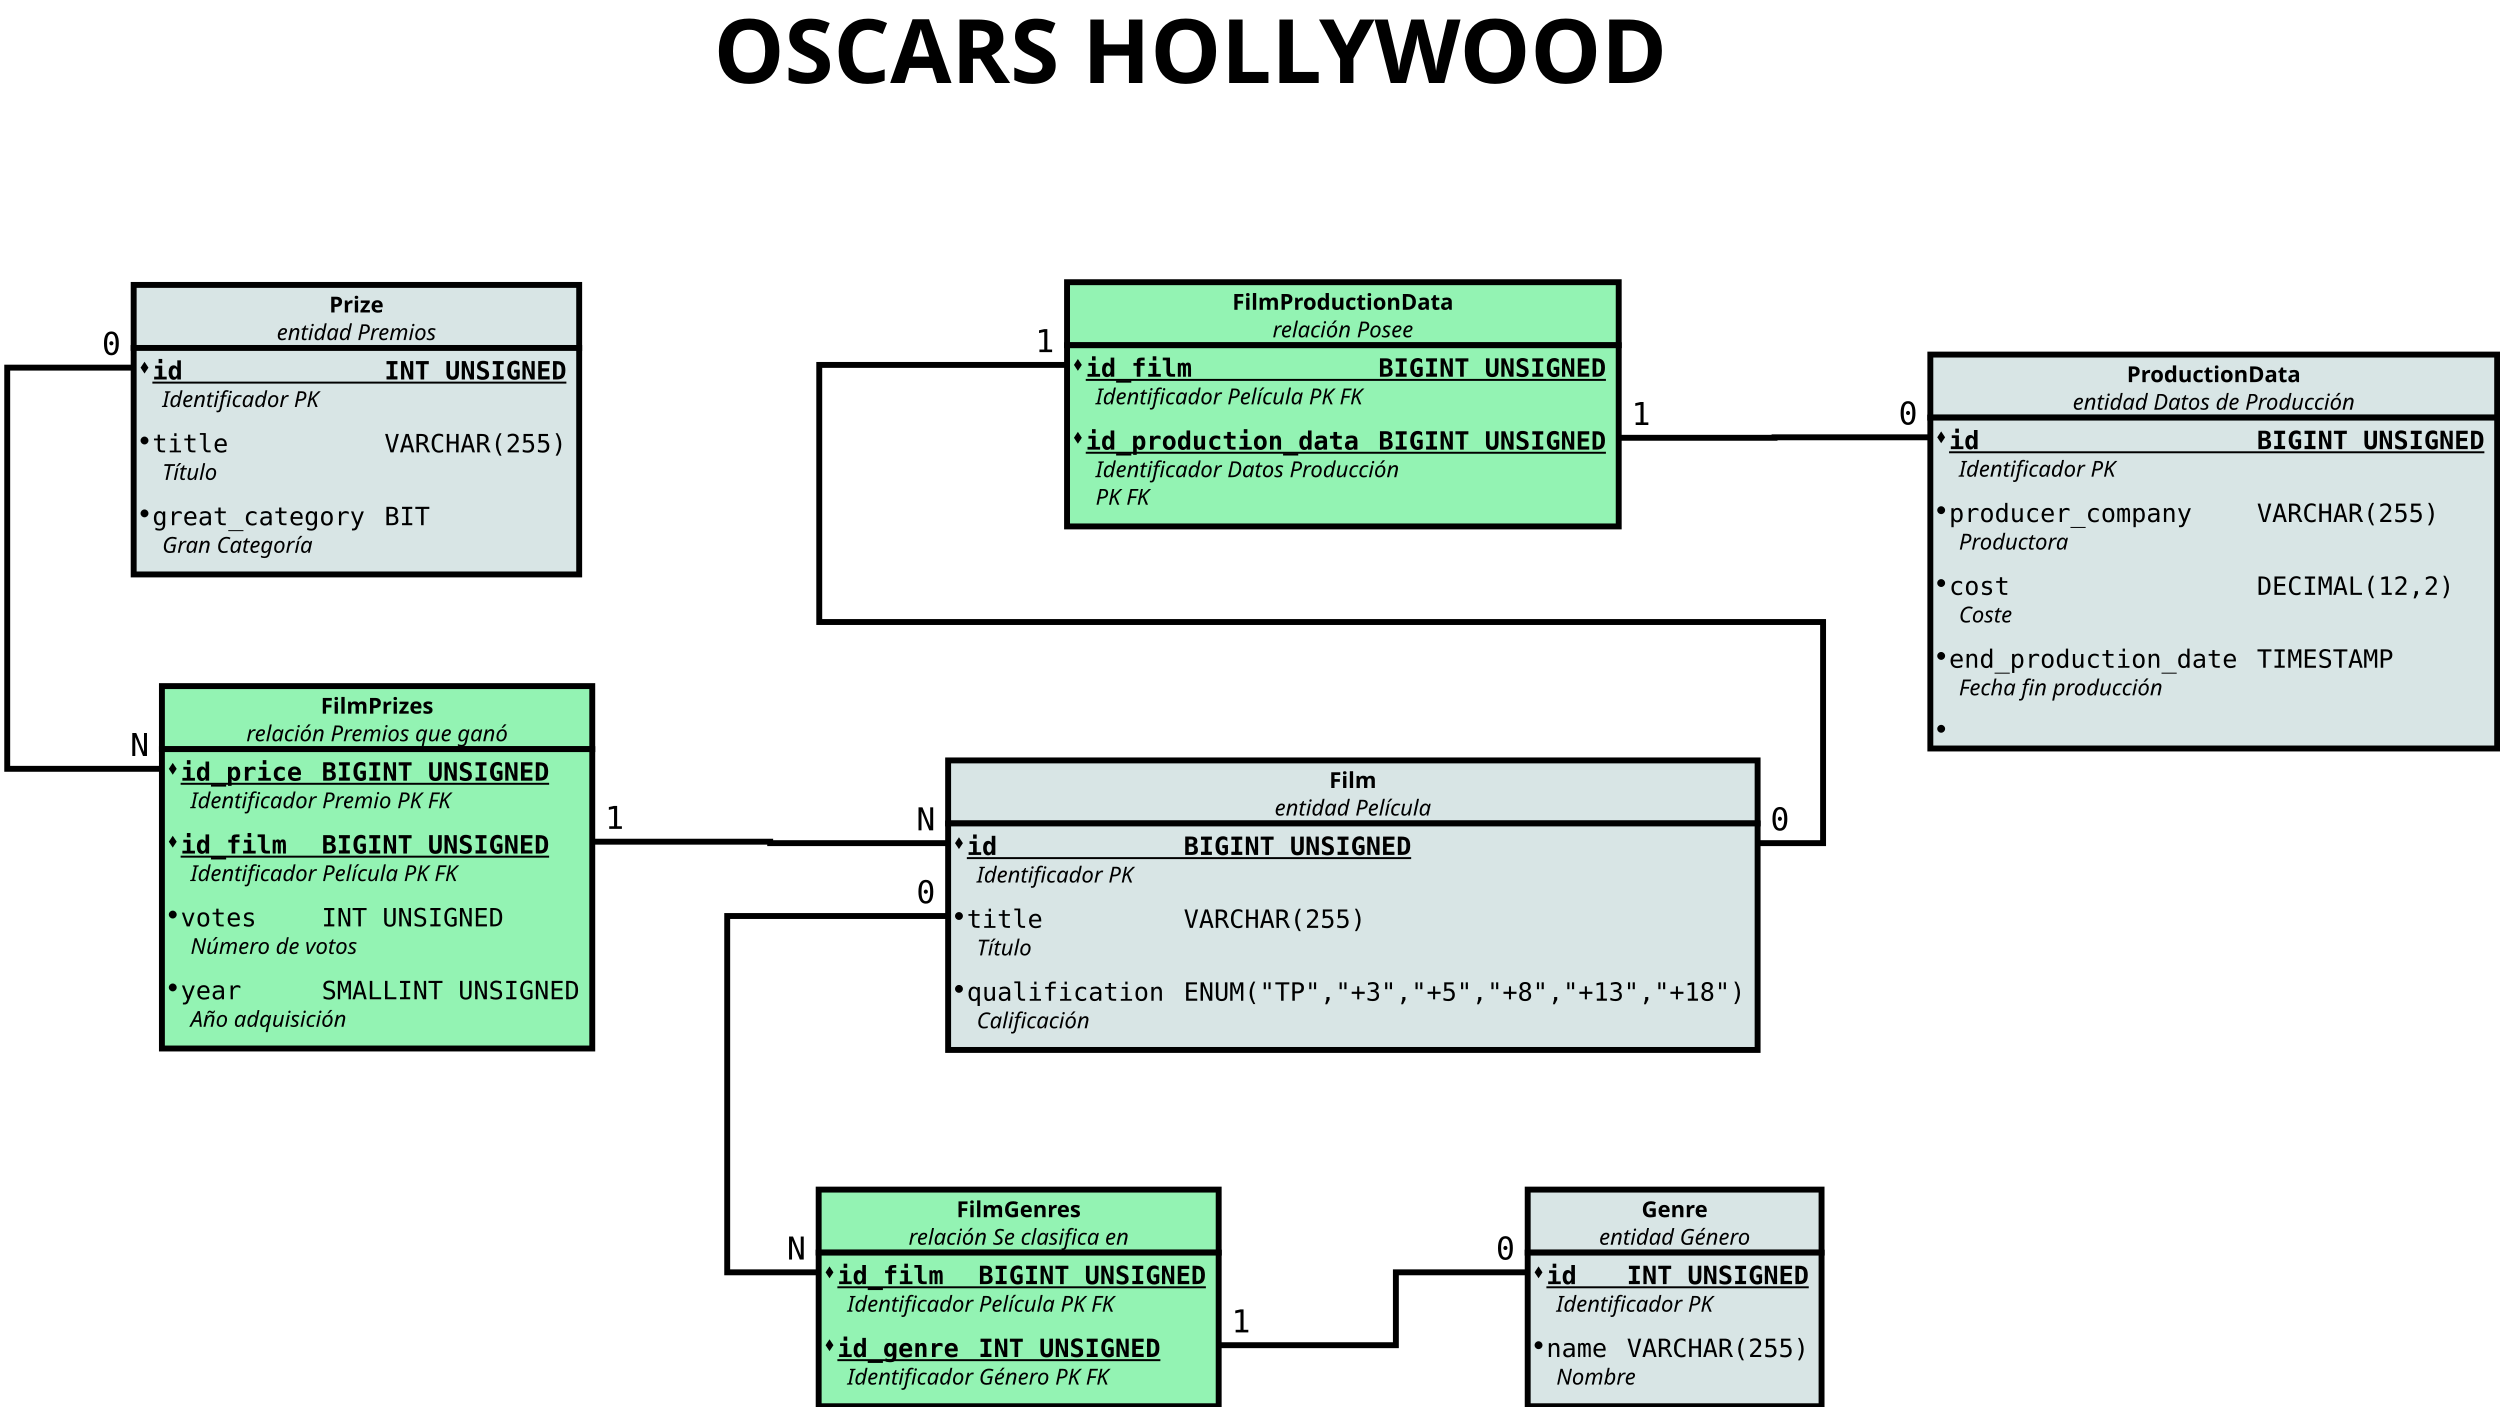
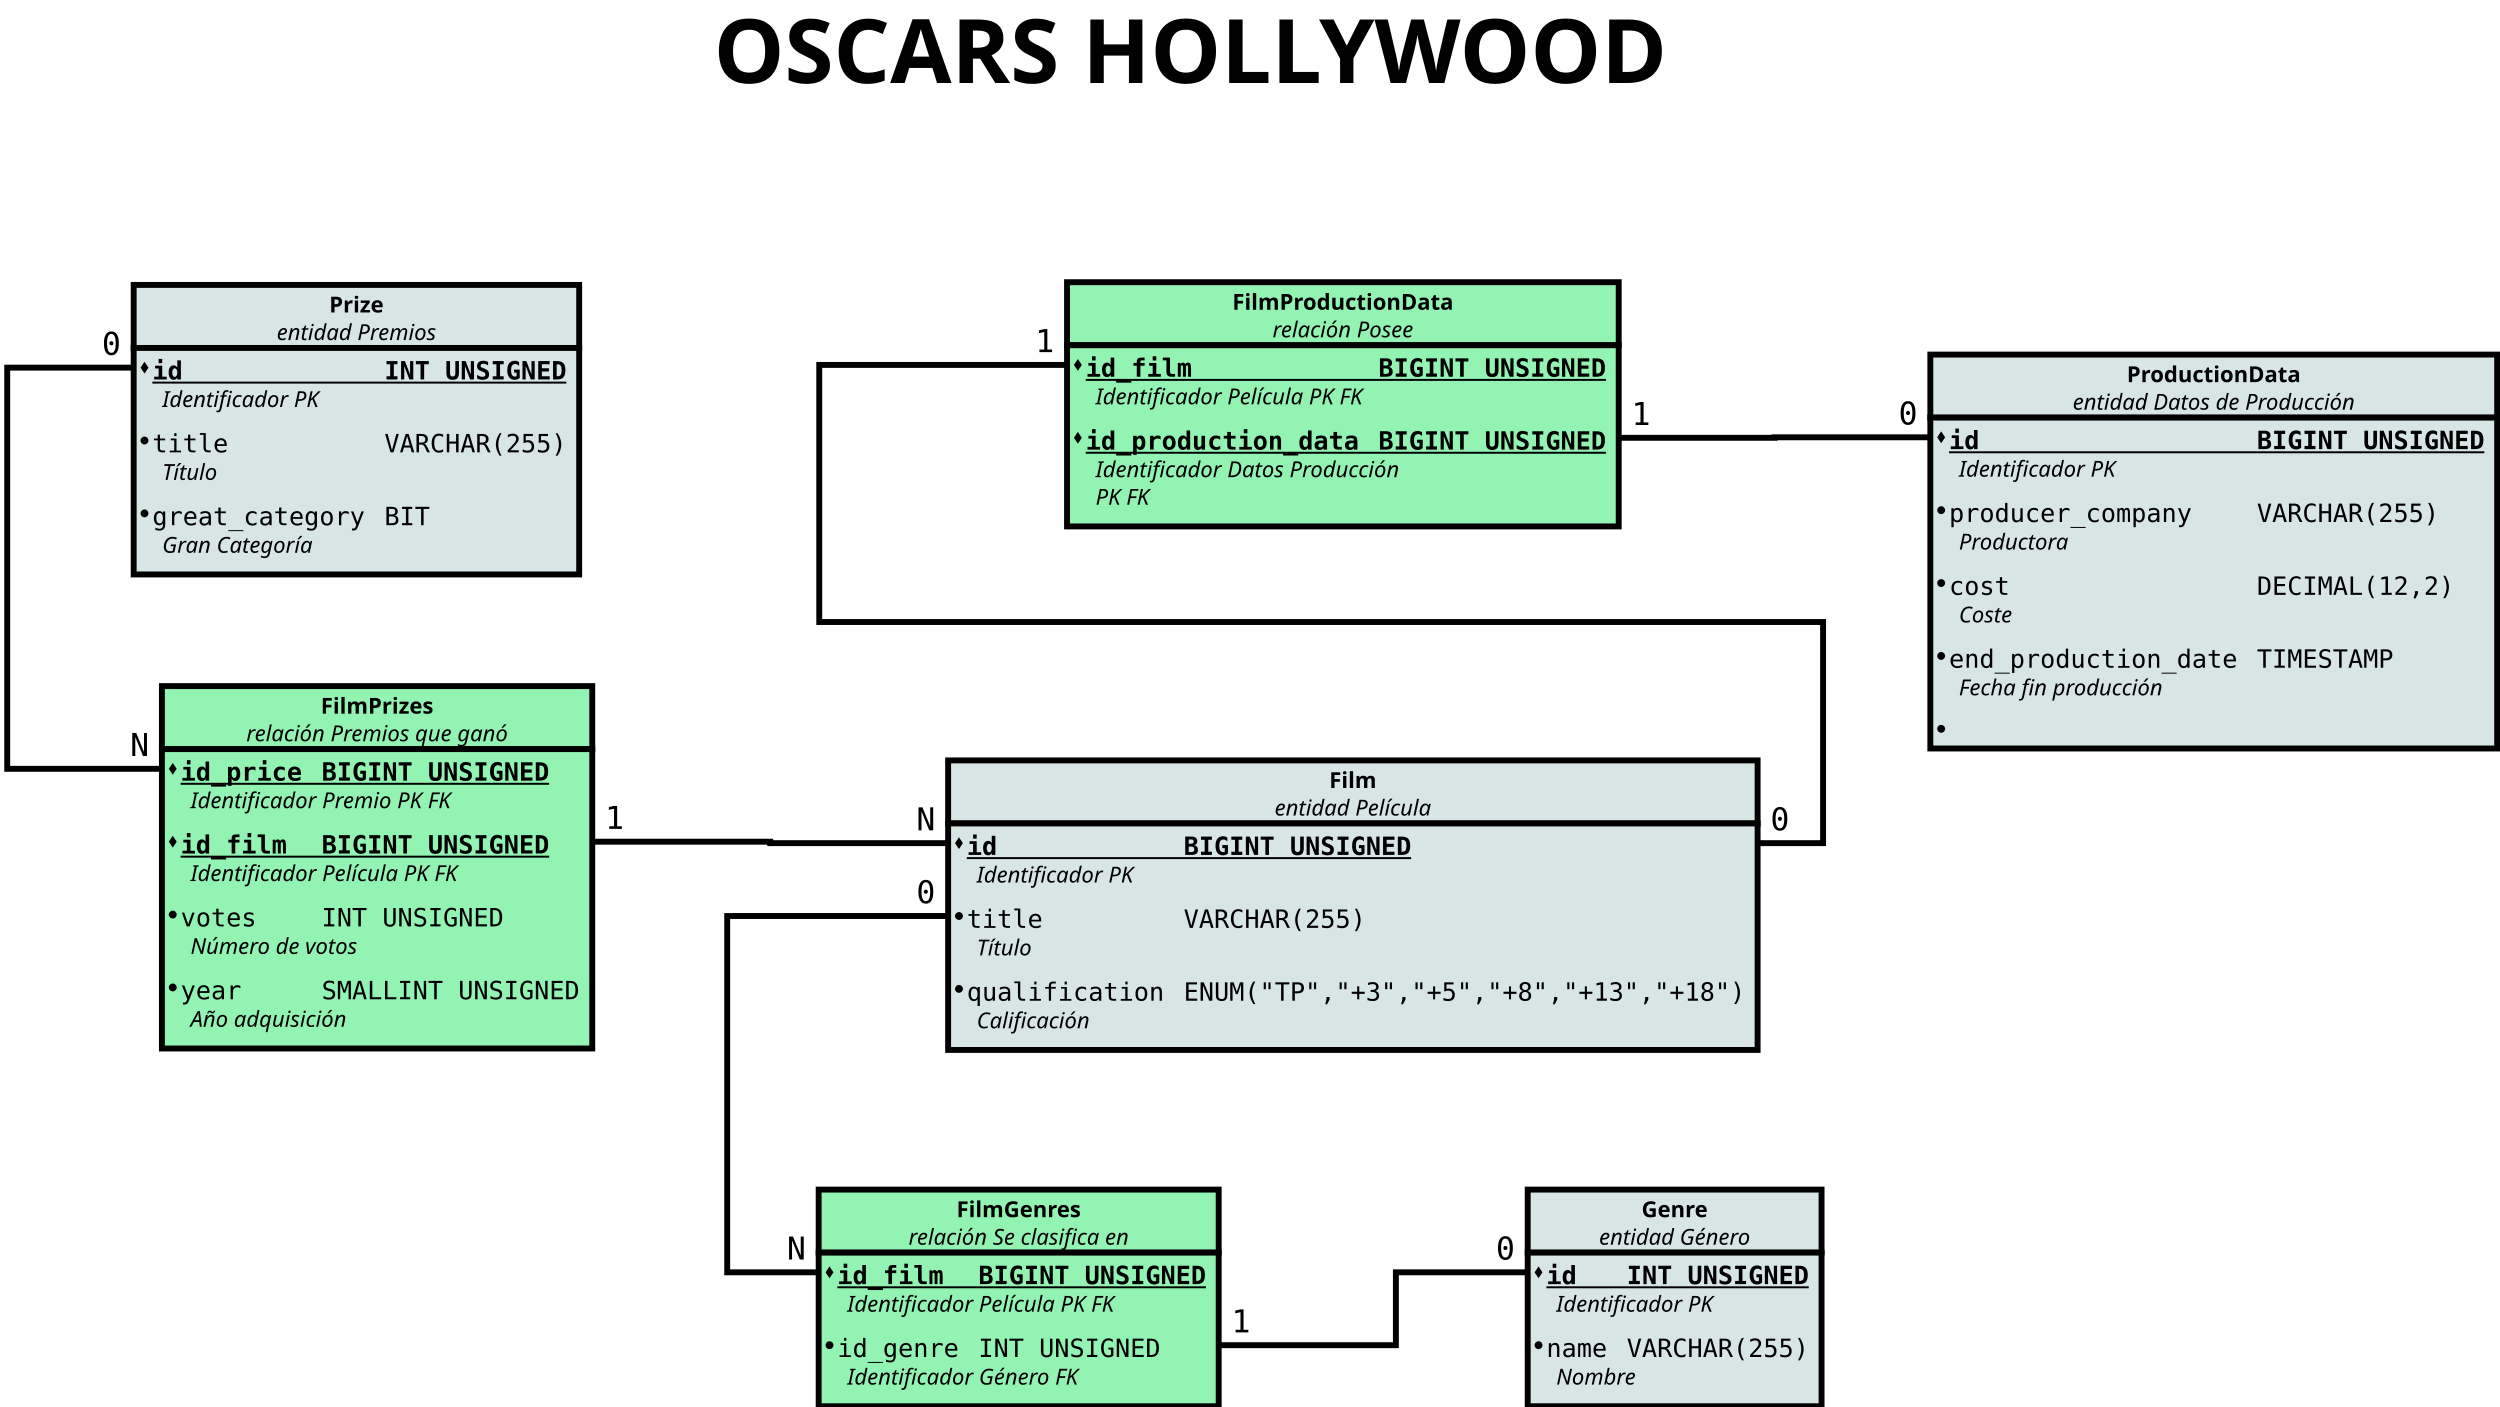
<svg xmlns="http://www.w3.org/2000/svg" width="64cm" height="36cm" viewBox="126 36 1266 714">
  <g id="Background">
    <g>
      <rect style="fill: #93f3b3; fill-opacity: 1; stroke-opacity: 1; stroke-width: 3; stroke: #000000" x="206.542" y="384.356" width="218.5" height="32" />
      <text font-size="11.2" style="fill: #000000; fill-opacity: 1; stroke: none;text-anchor:middle;font-family:sans-serif;font-style:normal;font-weight:700" x="315.792" y="398.356">FilmPrizes</text>
      <text font-size="11.2" style="fill: #000000; fill-opacity: 1; stroke: none;text-anchor:middle;font-family:sans-serif;font-style:italic;font-weight:normal" x="315.792" y="412.356">relación Premios que ganó</text>
      <rect style="fill: #93f3b3; fill-opacity: 1; stroke-opacity: 1; stroke-width: 3; stroke: #000000" x="206.542" y="416.356" width="218.5" height="152" />
      <polygon style="fill: #000000; fill-opacity: 1; stroke: none" fill-rule="evenodd" points="210.042,426.356 212.042,429.356 214.042,426.356 212.042,423.356 " />
      <text font-size="12.8" style="fill: #000000; fill-opacity: 1; stroke: none;text-anchor:start;font-family:monospace;font-style:normal;font-weight:700" x="216.042" y="432.356">id_price</text>
      <text font-size="12.8" style="fill: #000000; fill-opacity: 1; stroke: none;text-anchor:start;font-family:monospace;font-style:normal;font-weight:700" x="287.642" y="432.356">BIGINT UNSIGNED</text>
      <line style="fill: none; stroke-opacity: 1; stroke-width: 1; stroke: #000000" x1="216.042" y1="433.956" x2="403.142" y2="433.956" />
      <text font-size="11.2" style="fill: #000000; fill-opacity: 1; stroke: none;text-anchor:start;font-family:sans-serif;font-style:italic;font-weight:normal" x="221.042" y="446.356">Identificador Premio         PK FK</text>
      <polygon style="fill: #000000; fill-opacity: 1; stroke: none" fill-rule="evenodd" points="210.042,463.356 212.042,466.356 214.042,463.356 212.042,460.356 " />
      <text font-size="12.8" style="fill: #000000; fill-opacity: 1; stroke: none;text-anchor:start;font-family:monospace;font-style:normal;font-weight:700" x="216.042" y="469.356">id_film</text>
      <text font-size="12.8" style="fill: #000000; fill-opacity: 1; stroke: none;text-anchor:start;font-family:monospace;font-style:normal;font-weight:700" x="287.642" y="469.356">BIGINT UNSIGNED</text>
      <line style="fill: none; stroke-opacity: 1; stroke-width: 1; stroke: #000000" x1="216.042" y1="470.956" x2="403.142" y2="470.956" />
      <text font-size="11.2" style="fill: #000000; fill-opacity: 1; stroke: none;text-anchor:start;font-family:sans-serif;font-style:italic;font-weight:normal" x="221.042" y="483.356">Identificador Película        PK FK</text>
      <ellipse style="fill: #000000; fill-opacity: 1; stroke: none" cx="212.042" cy="500.356" rx="2" ry="2" />
      <text font-size="12.8" style="fill: #000000; fill-opacity: 1; stroke: none;text-anchor:start;font-family:monospace;font-style:normal;font-weight:normal" x="216.042" y="506.356">votes</text>
      <text font-size="12.8" style="fill: #000000; fill-opacity: 1; stroke: none;text-anchor:start;font-family:monospace;font-style:normal;font-weight:normal" x="287.642" y="506.356">INT UNSIGNED</text>
      <text font-size="11.2" style="fill: #000000; fill-opacity: 1; stroke: none;text-anchor:start;font-family:sans-serif;font-style:italic;font-weight:normal" x="221.042" y="520.356">Número de votos</text>
      <ellipse style="fill: #000000; fill-opacity: 1; stroke: none" cx="212.042" cy="537.356" rx="2" ry="2" />
      <text font-size="12.8" style="fill: #000000; fill-opacity: 1; stroke: none;text-anchor:start;font-family:monospace;font-style:normal;font-weight:normal" x="216.042" y="543.356">year</text>
      <text font-size="12.8" style="fill: #000000; fill-opacity: 1; stroke: none;text-anchor:start;font-family:monospace;font-style:normal;font-weight:normal" x="287.642" y="543.356">SMALLINT UNSIGNED</text>
      <text font-size="11.2" style="fill: #000000; fill-opacity: 1; stroke: none;text-anchor:start;font-family:sans-serif;font-style:italic;font-weight:normal" x="221.042" y="557.356">Año adquisición</text>
    </g>
    <g>
      <rect style="fill: #d8e5e5; fill-opacity: 1; stroke-opacity: 1; stroke-width: 3; stroke: #000000" x="605.73" y="422.09" width="411" height="32" />
      <text font-size="11.2" style="fill: #000000; fill-opacity: 1; stroke: none;text-anchor:middle;font-family:sans-serif;font-style:normal;font-weight:700" x="811.23" y="436.09">Film</text>
      <text font-size="11.2" style="fill: #000000; fill-opacity: 1; stroke: none;text-anchor:middle;font-family:sans-serif;font-style:italic;font-weight:normal" x="811.23" y="450.09">entidad Película</text>
      <rect style="fill: #d8e5e5; fill-opacity: 1; stroke-opacity: 1; stroke-width: 3; stroke: #000000" x="605.73" y="454.09" width="411" height="115" />
      <polygon style="fill: #000000; fill-opacity: 1; stroke: none" fill-rule="evenodd" points="609.23,464.09 611.23,467.09 613.23,464.09 611.23,461.09 " />
      <text font-size="12.8" style="fill: #000000; fill-opacity: 1; stroke: none;text-anchor:start;font-family:monospace;font-style:normal;font-weight:700" x="615.23" y="470.09">id</text>
      <text font-size="12.8" style="fill: #000000; fill-opacity: 1; stroke: none;text-anchor:start;font-family:monospace;font-style:normal;font-weight:700" x="725.33" y="470.09">BIGINT UNSIGNED</text>
      <line style="fill: none; stroke-opacity: 1; stroke-width: 1; stroke: #000000" x1="615.23" y1="471.69" x2="840.83" y2="471.69" />
      <text font-size="11.2" style="fill: #000000; fill-opacity: 1; stroke: none;text-anchor:start;font-family:sans-serif;font-style:italic;font-weight:normal" x="620.23" y="484.09">Identificador          PK</text>
      <ellipse style="fill: #000000; fill-opacity: 1; stroke: none" cx="611.23" cy="501.09" rx="2" ry="2" />
      <text font-size="12.8" style="fill: #000000; fill-opacity: 1; stroke: none;text-anchor:start;font-family:monospace;font-style:normal;font-weight:normal" x="615.23" y="507.09">title</text>
      <text font-size="12.8" style="fill: #000000; fill-opacity: 1; stroke: none;text-anchor:start;font-family:monospace;font-style:normal;font-weight:normal" x="725.33" y="507.09">VARCHAR(255)</text>
      <text font-size="11.2" style="fill: #000000; fill-opacity: 1; stroke: none;text-anchor:start;font-family:sans-serif;font-style:italic;font-weight:normal" x="620.23" y="521.09">Título</text>
      <ellipse style="fill: #000000; fill-opacity: 1; stroke: none" cx="611.23" cy="538.09" rx="2" ry="2" />
      <text font-size="12.8" style="fill: #000000; fill-opacity: 1; stroke: none;text-anchor:start;font-family:monospace;font-style:normal;font-weight:normal" x="615.23" y="544.09">qualification</text>
      <text font-size="12.8" style="fill: #000000; fill-opacity: 1; stroke: none;text-anchor:start;font-family:monospace;font-style:normal;font-weight:normal" x="725.33" y="544.09">ENUM("TP","+3","+5","+8","+13","+18")</text>
      <text font-size="11.2" style="fill: #000000; fill-opacity: 1; stroke: none;text-anchor:start;font-family:sans-serif;font-style:italic;font-weight:normal" x="620.23" y="558.09">Calificación</text>
    </g>
    <text font-size="45.156" style="fill: #000000; fill-opacity: 1; stroke: none;text-anchor:start;font-family:sans-serif;font-style:normal;font-weight:700" x="486.706" y="78.148">
      <tspan x="486.706" y="78.148">OSCARS HOLLYWOOD</tspan>
    </text>
    <g>
      <rect style="fill: #d8e5e5; fill-opacity: 1; stroke-opacity: 1; stroke-width: 3; stroke: #000000" x="1104.43" y="216.034" width="287.8" height="32" />
      <text font-size="11.2" style="fill: #000000; fill-opacity: 1; stroke: none;text-anchor:middle;font-family:sans-serif;font-style:normal;font-weight:700" x="1248.33" y="230.034">ProductionData</text>
      <text font-size="11.2" style="fill: #000000; fill-opacity: 1; stroke: none;text-anchor:middle;font-family:sans-serif;font-style:italic;font-weight:normal" x="1248.33" y="244.034">entidad Datos de Producción</text>
      <rect style="fill: #d8e5e5; fill-opacity: 1; stroke-opacity: 1; stroke-width: 3; stroke: #000000" x="1104.43" y="248.034" width="287.8" height="168" />
      <polygon style="fill: #000000; fill-opacity: 1; stroke: none" fill-rule="evenodd" points="1107.93,258.034 1109.93,261.034 1111.93,258.034 1109.93,255.034 " />
      <text font-size="12.8" style="fill: #000000; fill-opacity: 1; stroke: none;text-anchor:start;font-family:monospace;font-style:normal;font-weight:700" x="1113.93" y="264.034">id</text>
      <text font-size="12.8" style="fill: #000000; fill-opacity: 1; stroke: none;text-anchor:start;font-family:monospace;font-style:normal;font-weight:700" x="1270.23" y="264.034">BIGINT UNSIGNED</text>
      <line style="fill: none; stroke-opacity: 1; stroke-width: 1; stroke: #000000" x1="1113.93" y1="265.634" x2="1385.73" y2="265.634" />
      <text font-size="11.2" style="fill: #000000; fill-opacity: 1; stroke: none;text-anchor:start;font-family:sans-serif;font-style:italic;font-weight:normal" x="1118.93" y="278.034">Identificador                     PK</text>
      <ellipse style="fill: #000000; fill-opacity: 1; stroke: none" cx="1109.93" cy="295.034" rx="2" ry="2" />
      <text font-size="12.8" style="fill: #000000; fill-opacity: 1; stroke: none;text-anchor:start;font-family:monospace;font-style:normal;font-weight:normal" x="1113.93" y="301.034">producer_company</text>
      <text font-size="12.8" style="fill: #000000; fill-opacity: 1; stroke: none;text-anchor:start;font-family:monospace;font-style:normal;font-weight:normal" x="1270.23" y="301.034">VARCHAR(255)</text>
      <text font-size="11.2" style="fill: #000000; fill-opacity: 1; stroke: none;text-anchor:start;font-family:sans-serif;font-style:italic;font-weight:normal" x="1118.93" y="315.034">Productora</text>
      <ellipse style="fill: #000000; fill-opacity: 1; stroke: none" cx="1109.93" cy="332.034" rx="2" ry="2" />
      <text font-size="12.8" style="fill: #000000; fill-opacity: 1; stroke: none;text-anchor:start;font-family:monospace;font-style:normal;font-weight:normal" x="1113.93" y="338.034">cost</text>
      <text font-size="12.8" style="fill: #000000; fill-opacity: 1; stroke: none;text-anchor:start;font-family:monospace;font-style:normal;font-weight:normal" x="1270.23" y="338.034">DECIMAL(12,2)</text>
      <text font-size="11.2" style="fill: #000000; fill-opacity: 1; stroke: none;text-anchor:start;font-family:sans-serif;font-style:italic;font-weight:normal" x="1118.93" y="352.034">Coste</text>
      <ellipse style="fill: #000000; fill-opacity: 1; stroke: none" cx="1109.93" cy="369.034" rx="2" ry="2" />
      <text font-size="12.8" style="fill: #000000; fill-opacity: 1; stroke: none;text-anchor:start;font-family:monospace;font-style:normal;font-weight:normal" x="1113.93" y="375.034">end_production_date</text>
      <text font-size="12.8" style="fill: #000000; fill-opacity: 1; stroke: none;text-anchor:start;font-family:monospace;font-style:normal;font-weight:normal" x="1270.23" y="375.034">TIMESTAMP</text>
      <text font-size="11.2" style="fill: #000000; fill-opacity: 1; stroke: none;text-anchor:start;font-family:sans-serif;font-style:italic;font-weight:normal" x="1118.93" y="389.034">Fecha fin producción</text>
      <ellipse style="fill: #000000; fill-opacity: 1; stroke: none" cx="1109.93" cy="406.034" rx="2" ry="2" />
    </g>
    <g>
      <rect style="fill: #93f3b3; fill-opacity: 1; stroke-opacity: 1; stroke-width: 3; stroke: #000000" x="666.108" y="179.281" width="280.1" height="32" />
      <text font-size="11.2" style="fill: #000000; fill-opacity: 1; stroke: none;text-anchor:middle;font-family:sans-serif;font-style:normal;font-weight:700" x="806.158" y="193.281">FilmProductionData</text>
      <text font-size="11.2" style="fill: #000000; fill-opacity: 1; stroke: none;text-anchor:middle;font-family:sans-serif;font-style:italic;font-weight:normal" x="806.158" y="207.281">relación Posee</text>
      <rect style="fill: #93f3b3; fill-opacity: 1; stroke-opacity: 1; stroke-width: 3; stroke: #000000" x="666.108" y="211.281" width="280.1" height="92" />
      <polygon style="fill: #000000; fill-opacity: 1; stroke: none" fill-rule="evenodd" points="669.608,221.281 671.608,224.281 673.608,221.281 671.608,218.281 " />
      <text font-size="12.8" style="fill: #000000; fill-opacity: 1; stroke: none;text-anchor:start;font-family:monospace;font-style:normal;font-weight:700" x="675.608" y="227.281">id_film</text>
      <text font-size="12.8" style="fill: #000000; fill-opacity: 1; stroke: none;text-anchor:start;font-family:monospace;font-style:normal;font-weight:700" x="824.208" y="227.281">BIGINT UNSIGNED</text>
      <line style="fill: none; stroke-opacity: 1; stroke-width: 1; stroke: #000000" x1="675.608" y1="228.881" x2="939.708" y2="228.881" />
      <text font-size="11.2" style="fill: #000000; fill-opacity: 1; stroke: none;text-anchor:start;font-family:sans-serif;font-style:italic;font-weight:normal" x="680.608" y="241.281">Identificador Película          PK FK</text>
      <polygon style="fill: #000000; fill-opacity: 1; stroke: none" fill-rule="evenodd" points="669.608,258.281 671.608,261.281 673.608,258.281 671.608,255.281 " />
      <text font-size="12.8" style="fill: #000000; fill-opacity: 1; stroke: none;text-anchor:start;font-family:monospace;font-style:normal;font-weight:700" x="675.608" y="264.281">id_production_data</text>
      <text font-size="12.8" style="fill: #000000; fill-opacity: 1; stroke: none;text-anchor:start;font-family:monospace;font-style:normal;font-weight:700" x="824.208" y="264.281">BIGINT UNSIGNED</text>
      <line style="fill: none; stroke-opacity: 1; stroke-width: 1; stroke: #000000" x1="675.608" y1="265.881" x2="939.708" y2="265.881" />
      <text font-size="11.2" style="fill: #000000; fill-opacity: 1; stroke: none;text-anchor:start;font-family:sans-serif;font-style:italic;font-weight:normal" x="680.608" y="278.281">Identificador Datos Producción         </text>
      <text font-size="11.2" style="fill: #000000; fill-opacity: 1; stroke: none;text-anchor:start;font-family:sans-serif;font-style:italic;font-weight:normal" x="680.608" y="292.281">PK FK</text>
    </g>
    <g>
      <polyline style="fill: none; stroke-opacity: 1; stroke-width: 3; stroke: #000000" points="1016.73,464.09 1049.97,464.09 1049.97,351.818 540.296,351.818 540.296,221.281 666.108,221.281 " />
      <text font-size="16" style="fill: #000000; fill-opacity: 1; stroke: none;text-anchor:start;font-family:monospace;font-style:normal;font-weight:normal" x="1023.23" y="457.59">0</text>
      <text font-size="16" style="fill: #000000; fill-opacity: 1; stroke: none;text-anchor:end;font-family:monospace;font-style:normal;font-weight:normal" x="659.608" y="214.781">1</text>
    </g>
    <g>
      <polyline style="fill: none; stroke-opacity: 1; stroke-width: 3; stroke: #000000" points="946.208,258.281 1025.32,258.281 1025.32,258.034 1104.43,258.034 " />
      <text font-size="16" style="fill: #000000; fill-opacity: 1; stroke: none;text-anchor:start;font-family:monospace;font-style:normal;font-weight:normal" x="952.708" y="251.781">1</text>
      <text font-size="16" style="fill: #000000; fill-opacity: 1; stroke: none;text-anchor:end;font-family:monospace;font-style:normal;font-weight:normal" x="1097.93" y="251.534">0</text>
    </g>
    <g>
      <rect style="fill: #d8e5e5; fill-opacity: 1; stroke-opacity: 1; stroke-width: 3; stroke: #000000" x="192.204" y="180.663" width="226.2" height="32" />
      <text font-size="11.2" style="fill: #000000; fill-opacity: 1; stroke: none;text-anchor:middle;font-family:sans-serif;font-style:normal;font-weight:700" x="305.304" y="194.663">Prize</text>
      <text font-size="11.2" style="fill: #000000; fill-opacity: 1; stroke: none;text-anchor:middle;font-family:sans-serif;font-style:italic;font-weight:normal" x="305.304" y="208.663">entidad Premios</text>
      <rect style="fill: #d8e5e5; fill-opacity: 1; stroke-opacity: 1; stroke-width: 3; stroke: #000000" x="192.204" y="212.663" width="226.2" height="115" />
      <polygon style="fill: #000000; fill-opacity: 1; stroke: none" fill-rule="evenodd" points="195.704,222.663 197.704,225.663 199.704,222.663 197.704,219.663 " />
      <text font-size="12.8" style="fill: #000000; fill-opacity: 1; stroke: none;text-anchor:start;font-family:monospace;font-style:normal;font-weight:700" x="201.704" y="228.663">id</text>
      <text font-size="12.8" style="fill: #000000; fill-opacity: 1; stroke: none;text-anchor:start;font-family:monospace;font-style:normal;font-weight:700" x="319.504" y="228.663">INT UNSIGNED</text>
      <line style="fill: none; stroke-opacity: 1; stroke-width: 1; stroke: #000000" x1="201.704" y1="230.263" x2="411.904" y2="230.263" />
      <text font-size="11.2" style="fill: #000000; fill-opacity: 1; stroke: none;text-anchor:start;font-family:sans-serif;font-style:italic;font-weight:normal" x="206.704" y="242.663">Identificador              PK</text>
      <ellipse style="fill: #000000; fill-opacity: 1; stroke: none" cx="197.704" cy="259.663" rx="2" ry="2" />
      <text font-size="12.8" style="fill: #000000; fill-opacity: 1; stroke: none;text-anchor:start;font-family:monospace;font-style:normal;font-weight:normal" x="201.704" y="265.663">title</text>
      <text font-size="12.8" style="fill: #000000; fill-opacity: 1; stroke: none;text-anchor:start;font-family:monospace;font-style:normal;font-weight:normal" x="319.504" y="265.663">VARCHAR(255)</text>
      <text font-size="11.2" style="fill: #000000; fill-opacity: 1; stroke: none;text-anchor:start;font-family:sans-serif;font-style:italic;font-weight:normal" x="206.704" y="279.663">Título</text>
      <ellipse style="fill: #000000; fill-opacity: 1; stroke: none" cx="197.704" cy="296.663" rx="2" ry="2" />
      <text font-size="12.8" style="fill: #000000; fill-opacity: 1; stroke: none;text-anchor:start;font-family:monospace;font-style:normal;font-weight:normal" x="201.704" y="302.663">great_category</text>
      <text font-size="12.8" style="fill: #000000; fill-opacity: 1; stroke: none;text-anchor:start;font-family:monospace;font-style:normal;font-weight:normal" x="319.504" y="302.663">BIT</text>
      <text font-size="11.2" style="fill: #000000; fill-opacity: 1; stroke: none;text-anchor:start;font-family:sans-serif;font-style:italic;font-weight:normal" x="206.704" y="316.663">Gran Categoría</text>
    </g>
    <g>
      <polyline style="fill: none; stroke-opacity: 1; stroke-width: 3; stroke: #000000" points="192.204,222.662 128,222.662 128,426.356 206.542,426.356 " />
      <text font-size="16" style="fill: #000000; fill-opacity: 1; stroke: none;text-anchor:end;font-family:monospace;font-style:normal;font-weight:normal" x="185.704" y="216.162">0</text>
      <text font-size="16" style="fill: #000000; fill-opacity: 1; stroke: none;text-anchor:end;font-family:monospace;font-style:normal;font-weight:normal" x="200.042" y="419.856">N</text>
    </g>
    <g>
      <polyline style="fill: none; stroke-opacity: 1; stroke-width: 3; stroke: #000000" points="425.042,463.356 515.386,463.356 515.386,464.09 605.73,464.09 " />
      <text font-size="16" style="fill: #000000; fill-opacity: 1; stroke: none;text-anchor:start;font-family:monospace;font-style:normal;font-weight:normal" x="431.542" y="456.856">1</text>
      <text font-size="16" style="fill: #000000; fill-opacity: 1; stroke: none;text-anchor:end;font-family:monospace;font-style:normal;font-weight:normal" x="599.23" y="457.59">N</text>
    </g>
    <g>
      <rect style="fill: #d8e5e5; fill-opacity: 1; stroke-opacity: 1; stroke-width: 3; stroke: #000000" x="900" y="640" width="149.2" height="32" />
      <text font-size="11.2" style="fill: #000000; fill-opacity: 1; stroke: none;text-anchor:middle;font-family:sans-serif;font-style:normal;font-weight:700" x="974.6" y="654">Genre</text>
      <text font-size="11.2" style="fill: #000000; fill-opacity: 1; stroke: none;text-anchor:middle;font-family:sans-serif;font-style:italic;font-weight:normal" x="974.6" y="668">entidad Género</text>
      <rect style="fill: #d8e5e5; fill-opacity: 1; stroke-opacity: 1; stroke-width: 3; stroke: #000000" x="900" y="672" width="149.2" height="78" />
      <polygon style="fill: #000000; fill-opacity: 1; stroke: none" fill-rule="evenodd" points="903.5,682 905.5,685 907.5,682 905.5,679 " />
      <text font-size="12.8" style="fill: #000000; fill-opacity: 1; stroke: none;text-anchor:start;font-family:monospace;font-style:normal;font-weight:700" x="909.5" y="688">id</text>
      <text font-size="12.8" style="fill: #000000; fill-opacity: 1; stroke: none;text-anchor:start;font-family:monospace;font-style:normal;font-weight:700" x="950.3" y="688">INT UNSIGNED</text>
      <line style="fill: none; stroke-opacity: 1; stroke-width: 1; stroke: #000000" x1="909.5" y1="689.6" x2="1042.7" y2="689.6" />
      <text font-size="11.2" style="fill: #000000; fill-opacity: 1; stroke: none;text-anchor:start;font-family:sans-serif;font-style:italic;font-weight:normal" x="914.5" y="702">Identificador          PK</text>
      <ellipse style="fill: #000000; fill-opacity: 1; stroke: none" cx="905.5" cy="719" rx="2" ry="2" />
      <text font-size="12.8" style="fill: #000000; fill-opacity: 1; stroke: none;text-anchor:start;font-family:monospace;font-style:normal;font-weight:normal" x="909.5" y="725">name</text>
      <text font-size="12.8" style="fill: #000000; fill-opacity: 1; stroke: none;text-anchor:start;font-family:monospace;font-style:normal;font-weight:normal" x="950.3" y="725">VARCHAR(255)</text>
      <text font-size="11.2" style="fill: #000000; fill-opacity: 1; stroke: none;text-anchor:start;font-family:sans-serif;font-style:italic;font-weight:normal" x="914.5" y="739">Nombre</text>
    </g>
    <g>
      <rect style="fill: #93f3b3; fill-opacity: 1; stroke-opacity: 1; stroke-width: 3; stroke: #000000" x="540" y="640" width="203.1" height="32" />
      <text font-size="11.2" style="fill: #000000; fill-opacity: 1; stroke: none;text-anchor:middle;font-family:sans-serif;font-style:normal;font-weight:700" x="641.55" y="654">FilmGenres</text>
      <text font-size="11.2" style="fill: #000000; fill-opacity: 1; stroke: none;text-anchor:middle;font-family:sans-serif;font-style:italic;font-weight:normal" x="641.55" y="668">relación Se clasifica en</text>
      <rect style="fill: #93f3b3; fill-opacity: 1; stroke-opacity: 1; stroke-width: 3; stroke: #000000" x="540" y="672" width="203.1" height="78" />
      <polygon style="fill: #000000; fill-opacity: 1; stroke: none" fill-rule="evenodd" points="543.5,682 545.5,685 547.5,682 545.5,679 " />
      <text font-size="12.8" style="fill: #000000; fill-opacity: 1; stroke: none;text-anchor:start;font-family:monospace;font-style:normal;font-weight:700" x="549.5" y="688">id_film</text>
      <text font-size="12.8" style="fill: #000000; fill-opacity: 1; stroke: none;text-anchor:start;font-family:monospace;font-style:normal;font-weight:700" x="621.1" y="688">BIGINT UNSIGNED</text>
      <line style="fill: none; stroke-opacity: 1; stroke-width: 1; stroke: #000000" x1="549.5" y1="689.6" x2="736.6" y2="689.6" />
      <text font-size="11.2" style="fill: #000000; fill-opacity: 1; stroke: none;text-anchor:start;font-family:sans-serif;font-style:italic;font-weight:normal" x="554.5" y="702">Identificador Película        PK FK</text>
-       <polygon style="fill: #000000; fill-opacity: 1; stroke: none" fill-rule="evenodd" points="543.5,719 545.5,722 547.5,719 545.5,716 " />
-       <text font-size="12.8" style="fill: #000000; fill-opacity: 1; stroke: none;text-anchor:start;font-family:monospace;font-style:normal;font-weight:700" x="549.5" y="725">id_genre</text>
-       <text font-size="12.8" style="fill: #000000; fill-opacity: 1; stroke: none;text-anchor:start;font-family:monospace;font-style:normal;font-weight:700" x="621.1" y="725">INT UNSIGNED</text>
-       <line style="fill: none; stroke-opacity: 1; stroke-width: 1; stroke: #000000" x1="549.5" y1="726.6" x2="713.5" y2="726.6" />
-       <text font-size="11.2" style="fill: #000000; fill-opacity: 1; stroke: none;text-anchor:start;font-family:sans-serif;font-style:italic;font-weight:normal" x="554.5" y="739">Identificador Género         PK FK</text>
+       <ellipse style="fill: #000000; fill-opacity: 1; stroke: none" cx="545.5" cy="719" rx="2" ry="2" />
+       <text font-size="12.8" style="fill: #000000; fill-opacity: 1; stroke: none;text-anchor:start;font-family:monospace;font-style:normal;font-weight:normal" x="549.5" y="725">id_genre</text>
+       <text font-size="12.8" style="fill: #000000; fill-opacity: 1; stroke: none;text-anchor:start;font-family:monospace;font-style:normal;font-weight:normal" x="621.1" y="725">INT UNSIGNED</text>
+       <text font-size="11.2" style="fill: #000000; fill-opacity: 1; stroke: none;text-anchor:start;font-family:sans-serif;font-style:italic;font-weight:normal" x="554.5" y="739">Identificador Género         FK</text>
    </g>
    <g>
      <polyline style="fill: none; stroke-opacity: 1; stroke-width: 3; stroke: #000000" points="540,682 493.56,682 493.56,501.09 605.73,501.09 " />
      <text font-size="16" style="fill: #000000; fill-opacity: 1; stroke: none;text-anchor:end;font-family:monospace;font-style:normal;font-weight:normal" x="533.5" y="675.5">N</text>
      <text font-size="16" style="fill: #000000; fill-opacity: 1; stroke: none;text-anchor:end;font-family:monospace;font-style:normal;font-weight:normal" x="599.23" y="494.59">0</text>
    </g>
    <g>
      <polyline style="fill: none; stroke-opacity: 1; stroke-width: 3; stroke: #000000" points="743.1,719 833.068,719 833.068,682 900,682 " />
      <text font-size="16" style="fill: #000000; fill-opacity: 1; stroke: none;text-anchor:start;font-family:monospace;font-style:normal;font-weight:normal" x="749.6" y="712.5">1</text>
      <text font-size="16" style="fill: #000000; fill-opacity: 1; stroke: none;text-anchor:end;font-family:monospace;font-style:normal;font-weight:normal" x="893.5" y="675.5">0</text>
    </g>
  </g>
</svg>
